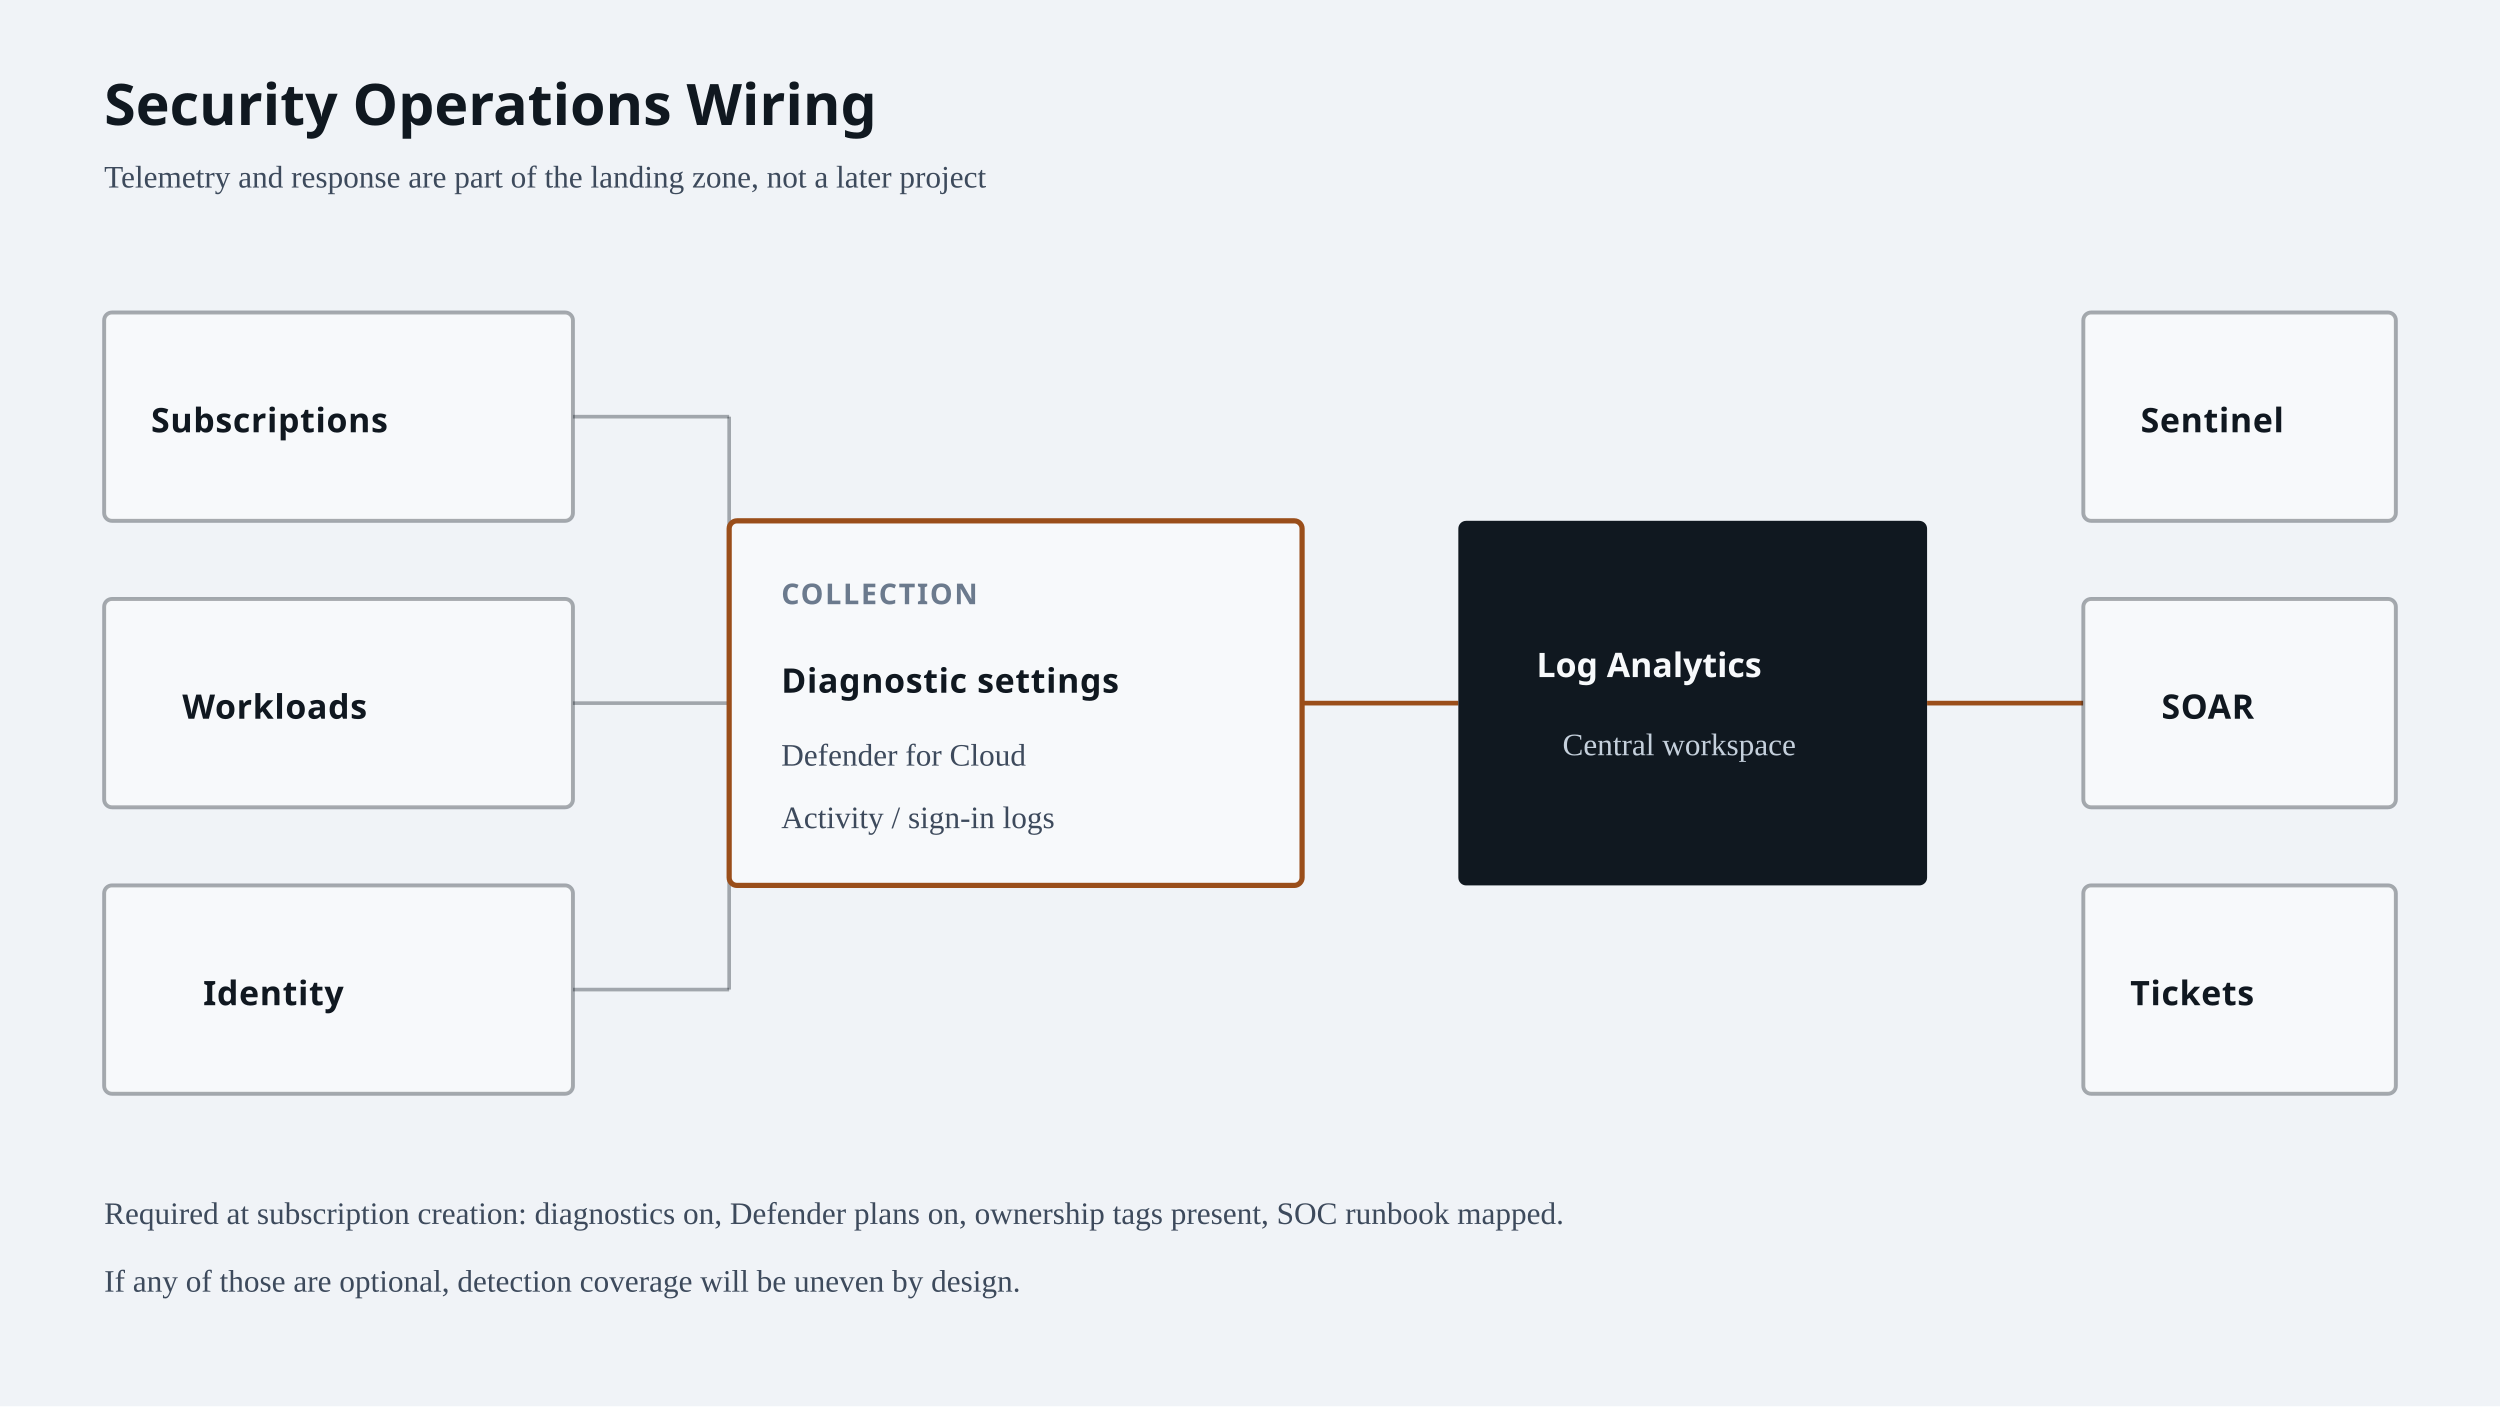
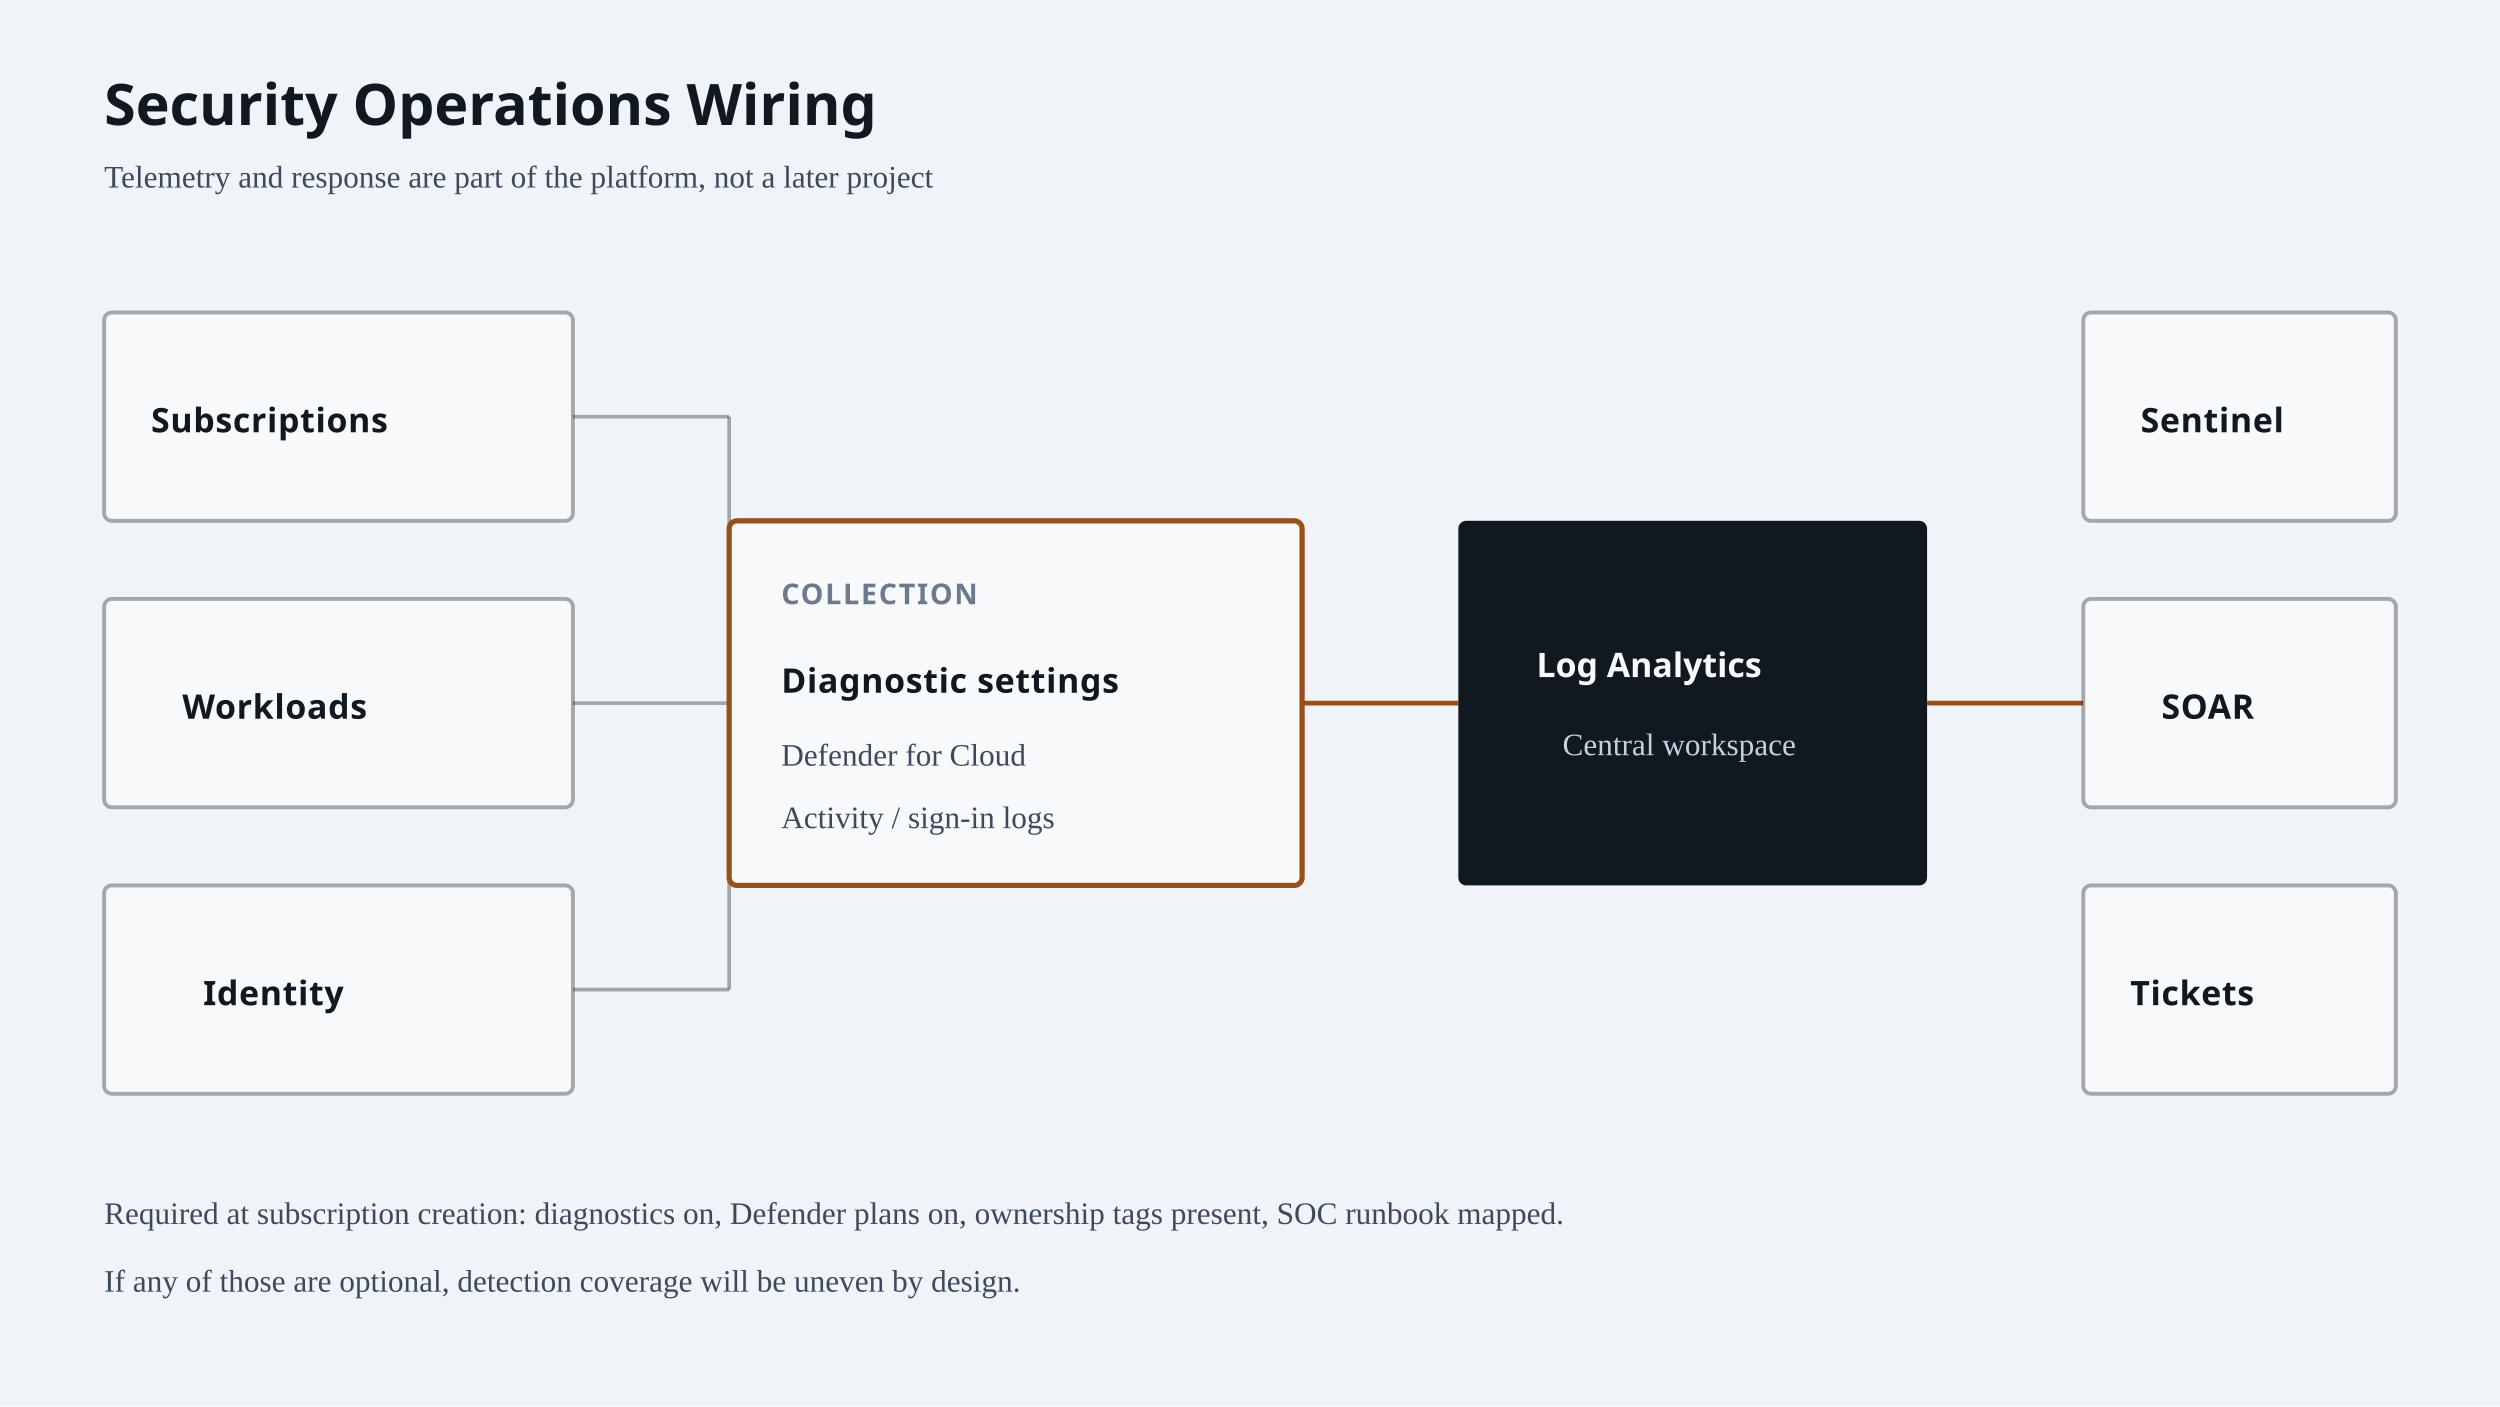
<svg xmlns="http://www.w3.org/2000/svg" width="960" height="540" viewBox="0 0 960 540" role="img" aria-labelledby="title">
  <style>
  .bg { fill: #f0f3f7; }
  .panel { fill: #f7f9fb; stroke: #101820; stroke-width: 1.5; stroke-opacity: 0.35; }
  .panel-accent { fill: #f7f9fb; stroke: #9a4e1a; stroke-width: 2; }
  .panel-ink { fill: #101820; }
  .title { font-family: Syne, Avenir Next, Segoe UI, sans-serif; font-size: 22px; font-weight: 700; fill: #101820; }
  .label { font-family: Syne, Avenir Next, Segoe UI, sans-serif; font-size: 13px; font-weight: 700; fill: #101820; letter-spacing: 0.02em; }
  .label-inv { font-family: Syne, Avenir Next, Segoe UI, sans-serif; font-size: 13px; font-weight: 700; fill: #f7f9fb; }
  .sub { font-family: Source Serif 4, Georgia, serif; font-size: 12px; fill: #3d4a5c; }
  .tiny { font-family: Syne, Avenir Next, Segoe UI, sans-serif; font-size: 11px; font-weight: 600; fill: #6b7a8d; letter-spacing: 0.06em; }
  .wire { fill: none; stroke: #101820; stroke-width: 1.4; stroke-opacity: 0.35; }
  .wire-accent { fill: none; stroke: #9a4e1a; stroke-width: 1.8; }
  .dot { fill: #9a4e1a; }
</style>
  <rect class="bg" width="960" height="540" />
  <text class="title" x="40" y="48">Security Operations Wiring</text>
-   <text class="sub" x="40" y="72">Telemetry and response are part of the landing zone, not a later project</text>
+   <text class="sub" x="40" y="72">Telemetry and response are part of the platform, not a later project</text>
  <rect class="panel" x="40" y="120" width="180" height="80" rx="3" />
  <text class="label" x="58" y="166">Subscriptions</text>
  <rect class="panel" x="40" y="230" width="180" height="80" rx="3" />
  <text class="label" x="70" y="276">Workloads</text>
  <rect class="panel" x="40" y="340" width="180" height="80" rx="3" />
  <text class="label" x="78" y="386">Identity</text>
  <path class="wire" d="M220 160 H280" />
  <path class="wire" d="M220 270 H280" />
  <path class="wire" d="M220 380 H280" />
  <path class="wire" d="M280 160 V380" />
  <rect class="panel-accent" x="280" y="200" width="220" height="140" rx="3" />
  <text class="tiny" x="300" y="232">COLLECTION</text>
  <text class="label" x="300" y="266">Diagnostic settings</text>
  <text class="sub" x="300" y="294">Defender for Cloud</text>
  <text class="sub" x="300" y="318">Activity / sign-in logs</text>
  <path class="wire-accent" d="M500 270 H560" />
  <rect class="panel-ink" x="560" y="200" width="180" height="140" rx="3" />
  <text class="label-inv" x="590" y="260">Log Analytics</text>
  <text class="sub" x="600" y="290" style="fill:#c5d0dc">Central workspace</text>
  <path class="wire-accent" d="M740 270 H800" />
  <rect class="panel" x="800" y="120" width="120" height="80" rx="3" />
  <text class="label" x="822" y="166">Sentinel</text>
  <rect class="panel" x="800" y="230" width="120" height="80" rx="3" />
  <text class="label" x="830" y="276">SOAR</text>
  <rect class="panel" x="800" y="340" width="120" height="80" rx="3" />
  <text class="label" x="818" y="386">Tickets</text>
  <text class="sub" x="40" y="470">Required at subscription creation: diagnostics on, Defender plans on, ownership tags present, SOC runbook mapped.</text>
  <text class="sub" x="40" y="496">If any of those are optional, detection coverage will be uneven by design.</text>
</svg>
